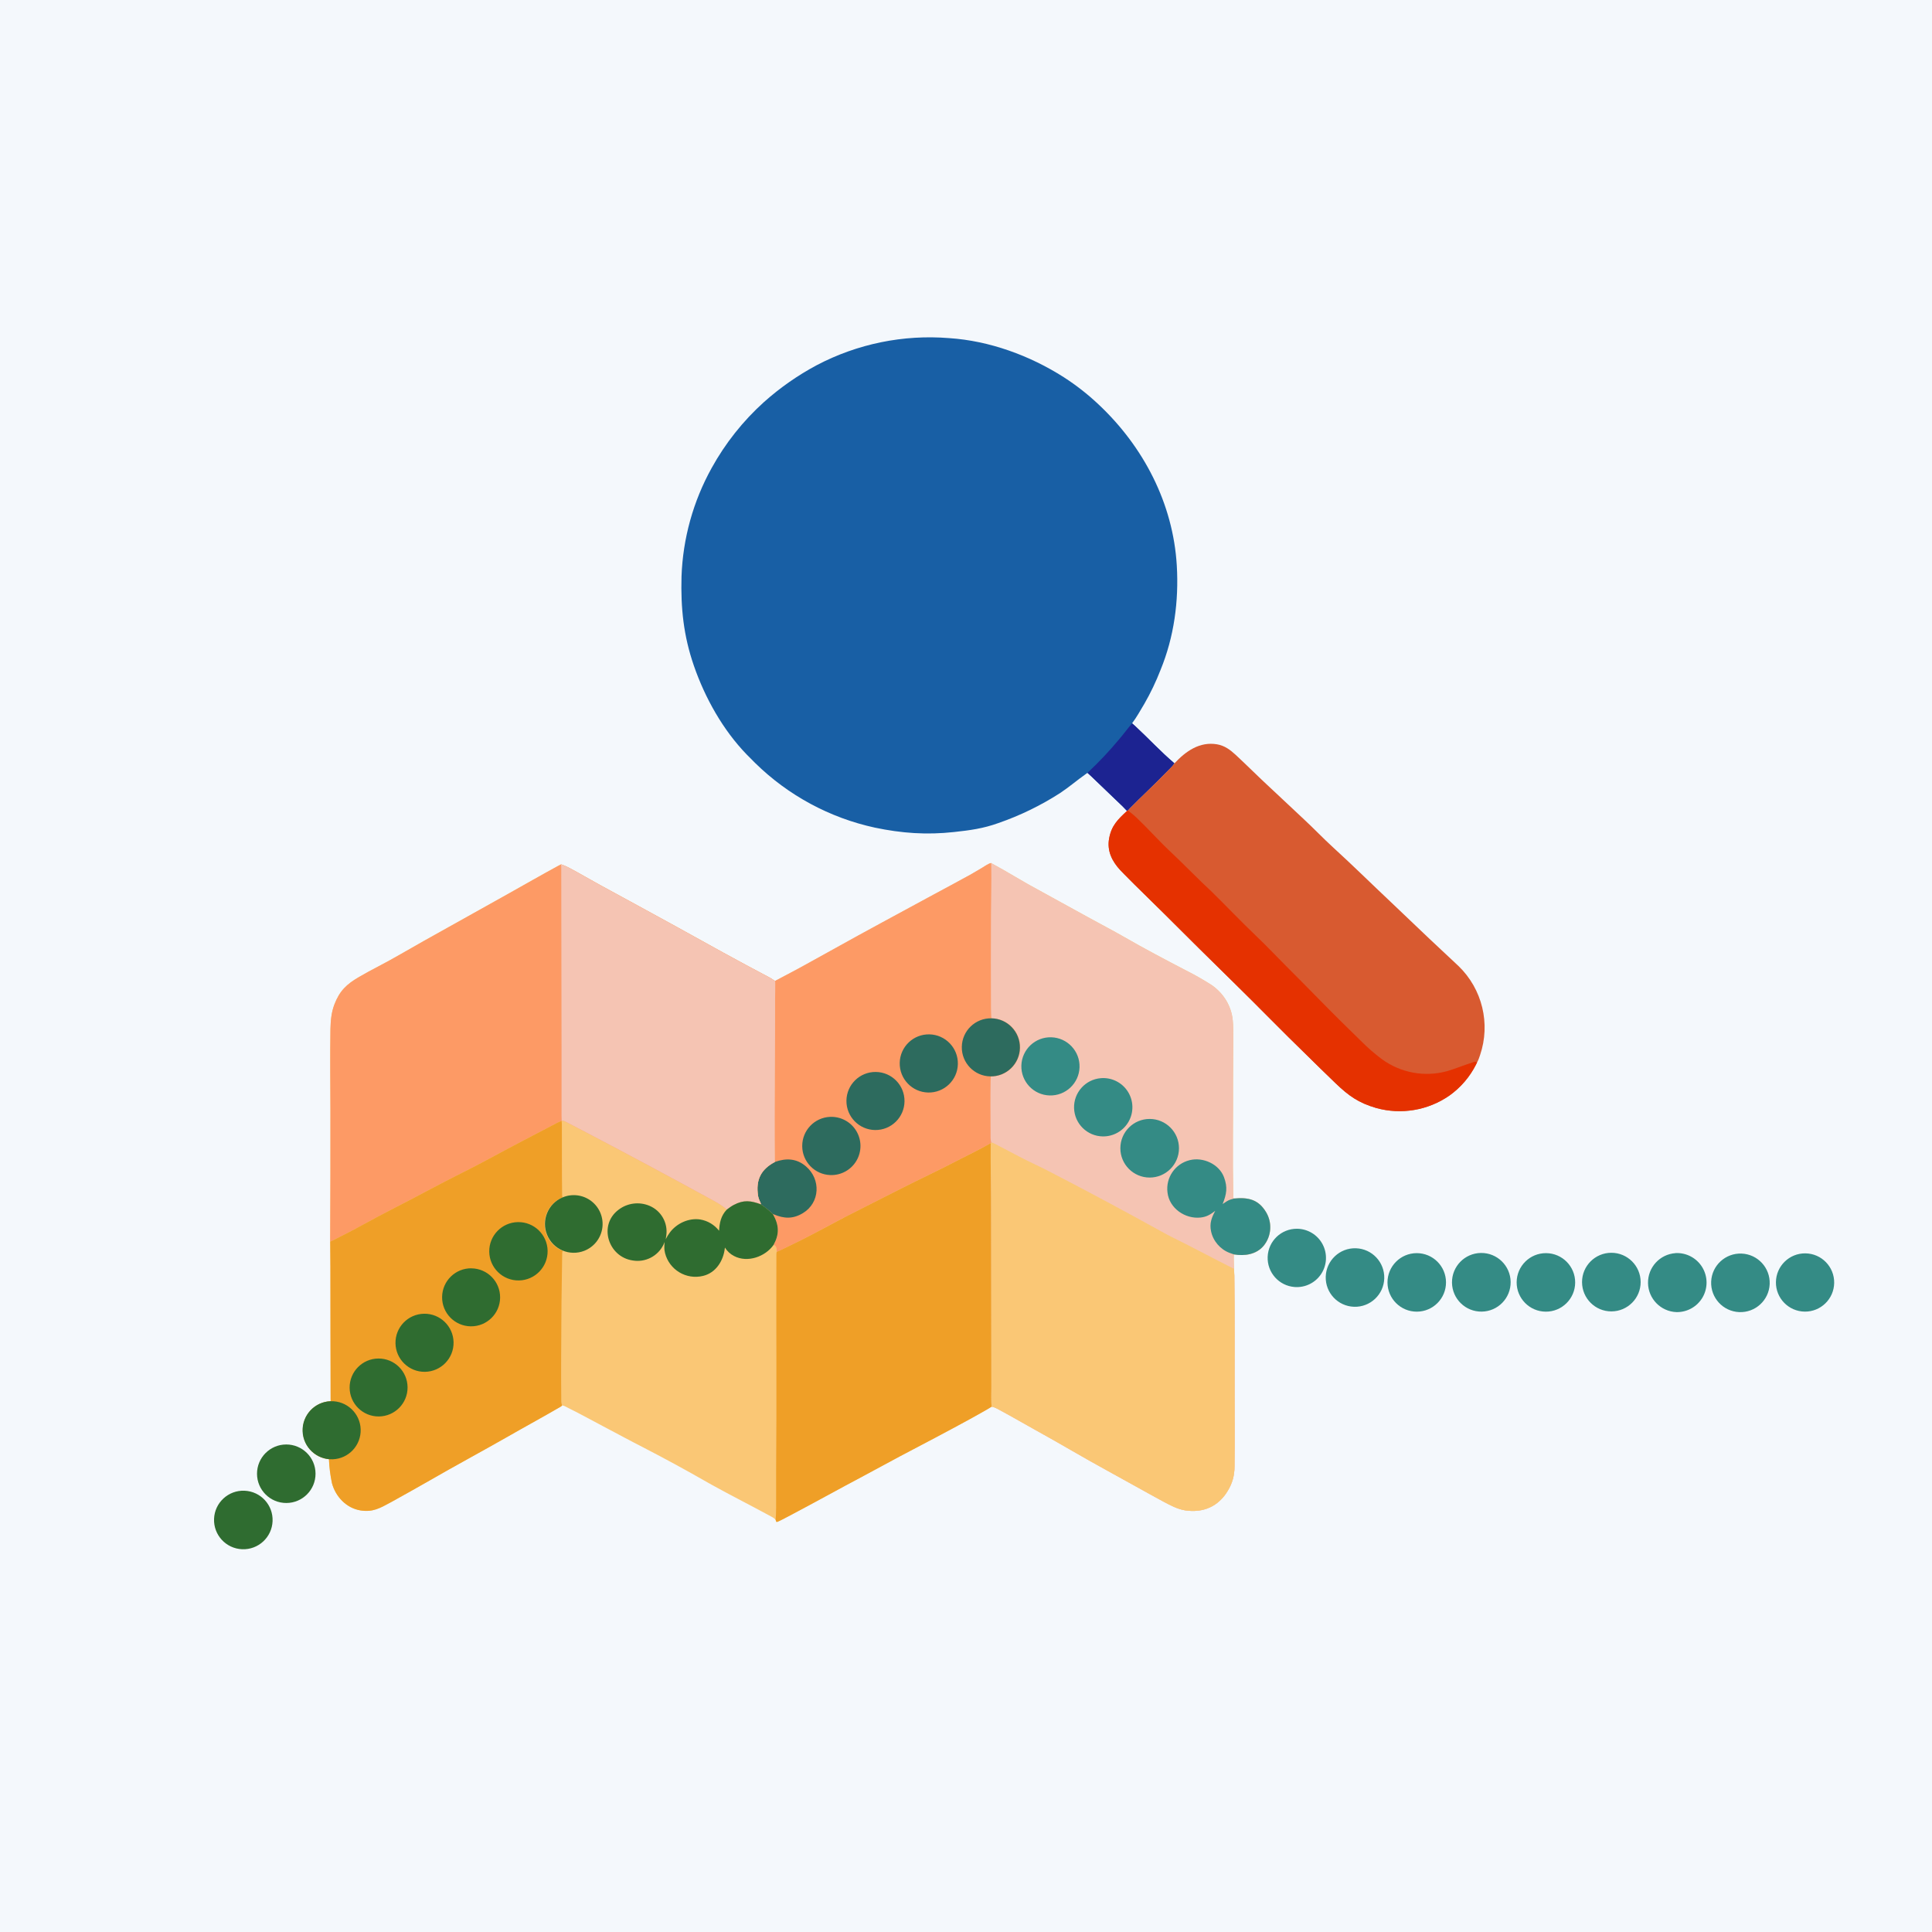
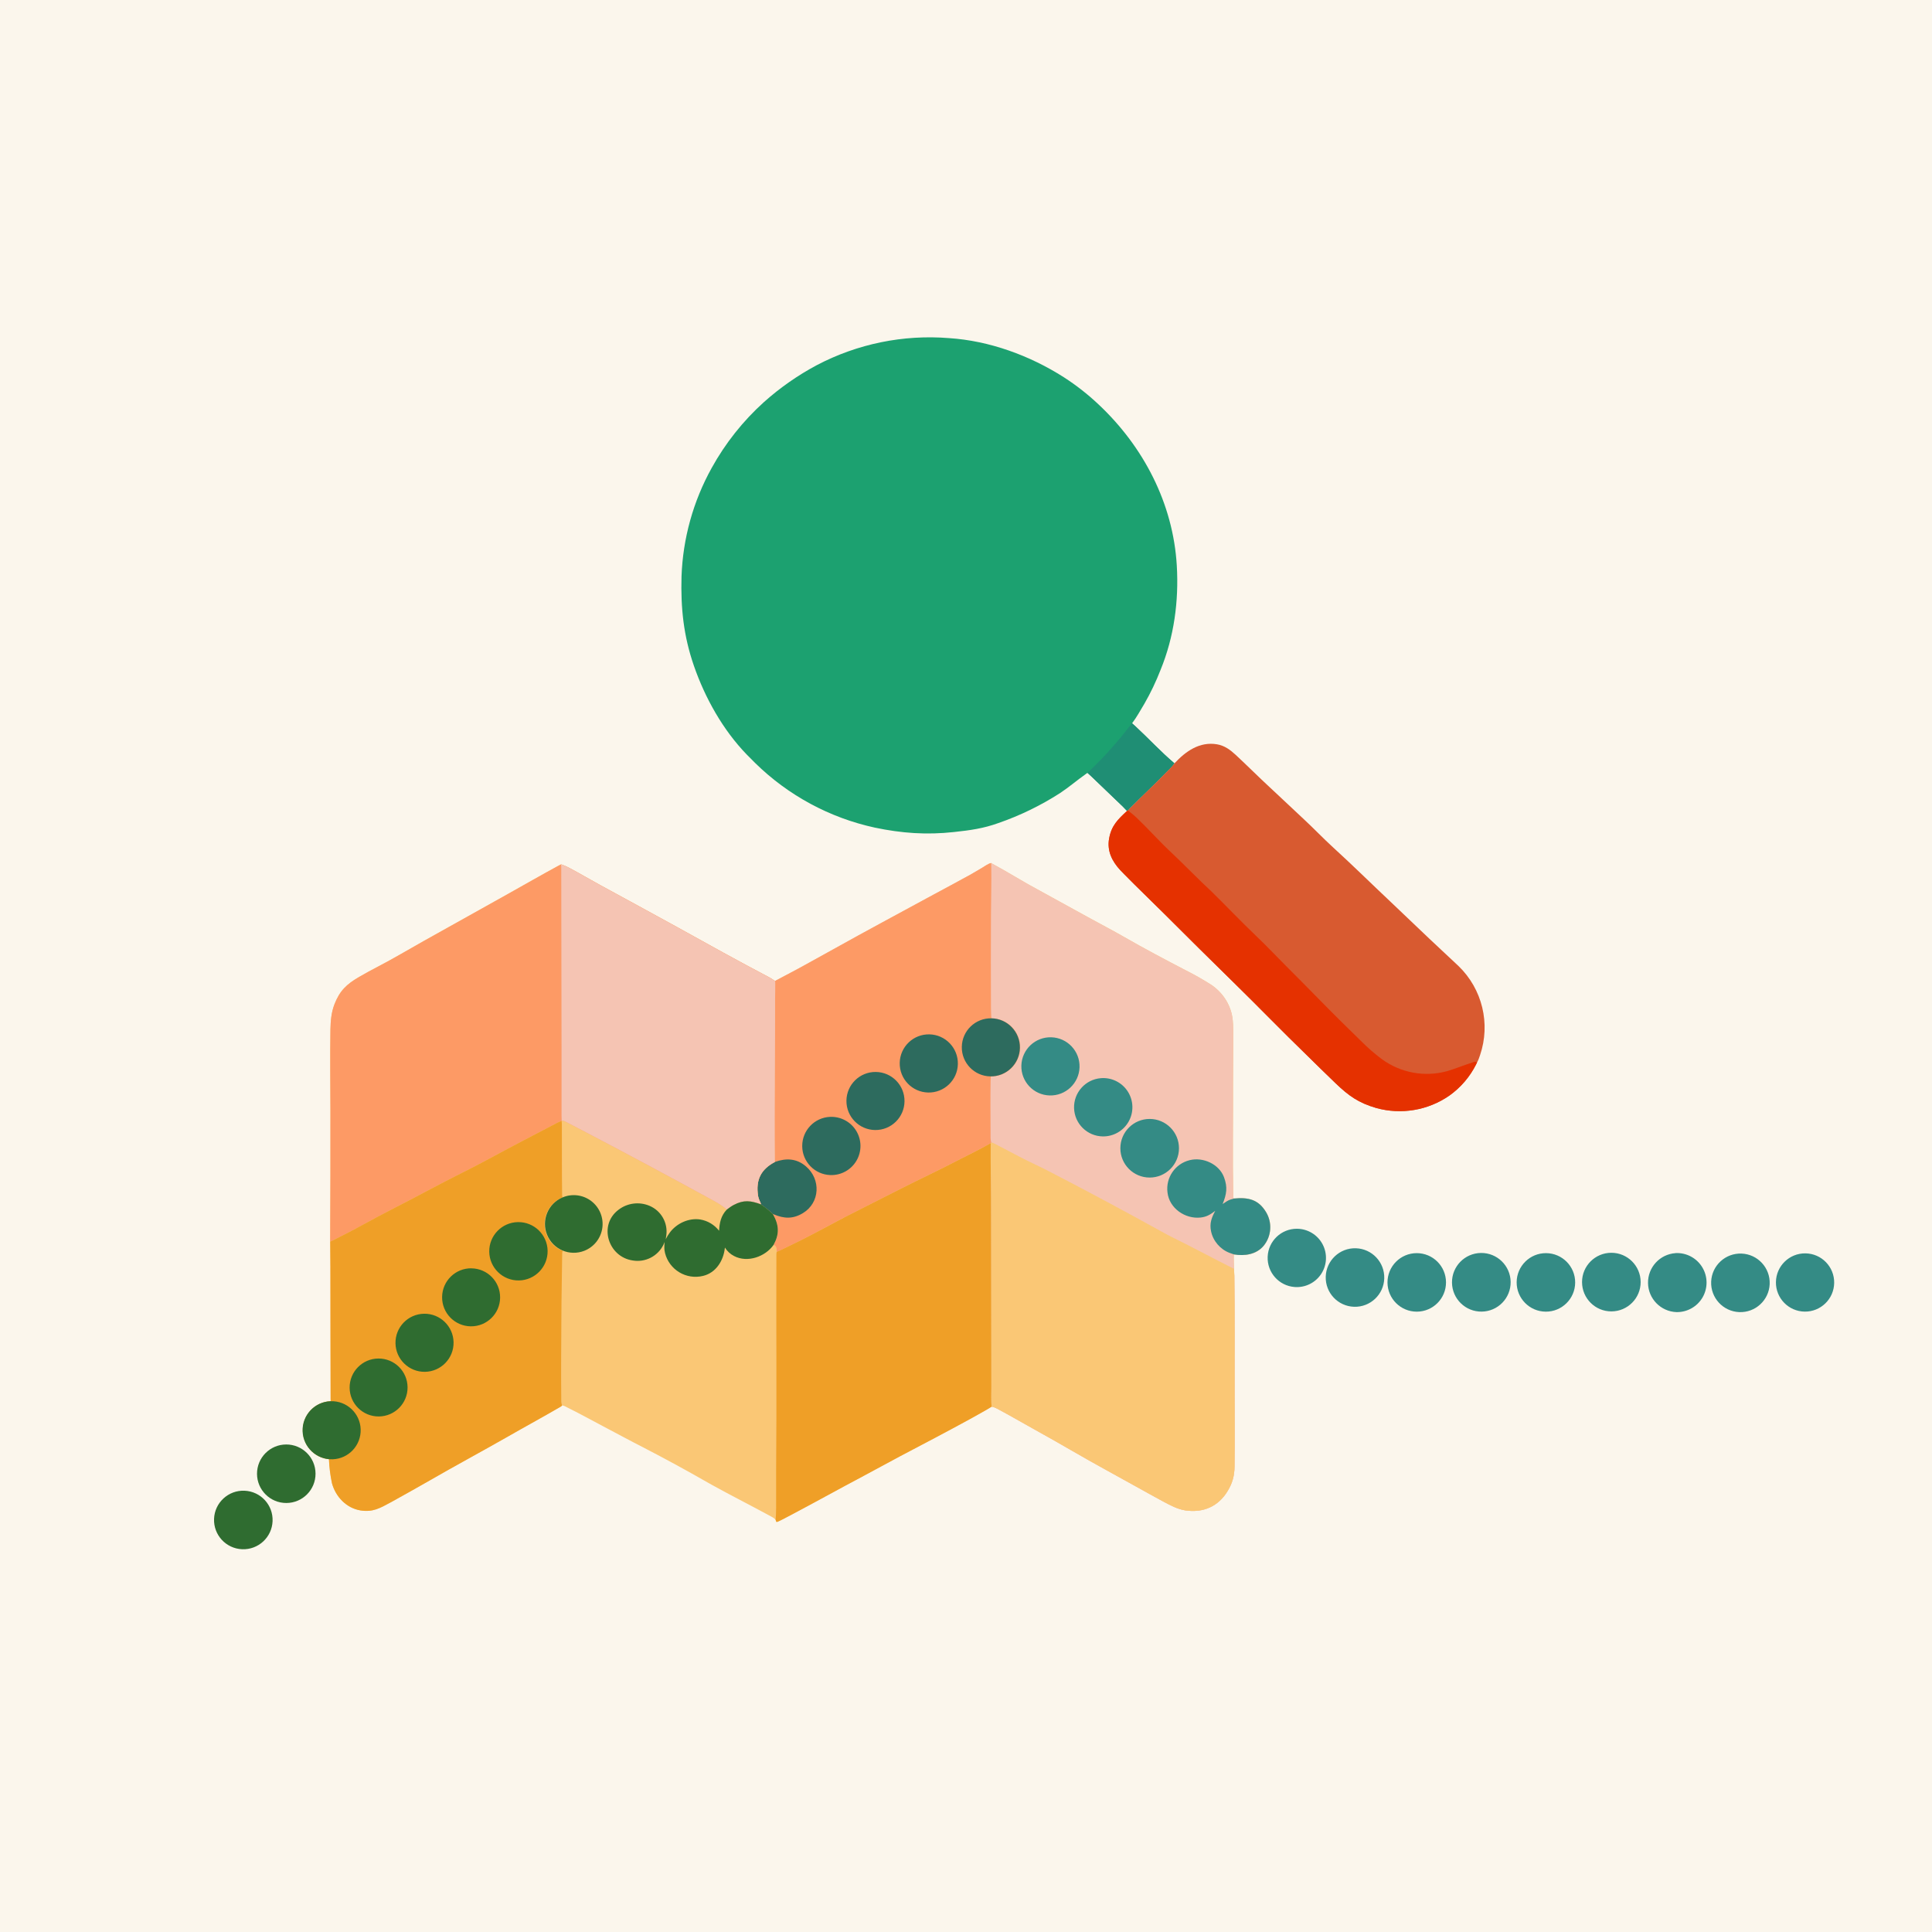
<svg xmlns="http://www.w3.org/2000/svg" width="1024" height="1024" preserveAspectRatio="none" style="display:block" viewBox="0 0 4358 4358">
-   <path fill="#F4F8FC" d="M0 0h4358v4358H0z" />
+   <path fill="#fbf6ec" d="M0 0h4358v4358H0z" />
  <path fill="#FAC775" d="m1748.4 2212.9 1.8-1 1.3-.8c21.5-11.6 43.3-22.6 64.7-34.6l63.8-35.3c73.4-41 147.5-80.6 221.4-120.8 29.4-16 59-31.5 88.3-47.8q12.3-7 24.4-14.3c6.5-3.8 14-9.6 21.4-11.6q13.8 7.5 27.5 15.3 26.2 15.5 52.6 30.6l8.4 4.7c43 24 86.5 47.3 129.6 71.3 27.6 15.3 55.6 29.7 82.9 45.4 42.2 24.4 96.3 53 138.5 74.9a634 634 0 0 1 58.7 33.5c26.3 18.4 44 47 47 79.1q.9 9.8.9 19.5c.4 39.5-.4 79-.3 118.5.3 86.1-1.2 172.4.4 258.5 0 3.2-.4 4 2 5.5 31.8-3 55 1.9 72.3 31a66 66 0 0 1-5.3 75.2c-16.5 20.1-43.3 24-67.6 19.8-.5 10.8.2 21.6.4 32.4q.6 8 .8 16.1c1.1 86.1.6 172.4.6 258.5 0 57.3.6 114.7-.2 172-.3 20.7-4.8 37.1-15.7 55-21 34.6-54.6 49.2-94.5 43.6-18-2.6-35.1-11.9-51-20.4-41.8-22.6-83.1-46.2-125-69-54-29.4-106.9-61.3-160.9-91-26.5-14.6-52.6-30-79.2-44.3-7-3.7-13.7-8-21.5-9.5-11.7 7.6-32 18.5-43.1 24.8l-5.2 2.9c-52.5 28.8-105.6 56.5-158.6 84.4-27.6 14.6-54.8 29.8-82.4 44.4-54.2 28.7-107.9 58.6-162.2 87.3l-8.4 4.4c-2.6 1.3-23 12.4-25 12-1.4-.3-2.3-4.6-2.5-5-3.3-4-8.6-6.5-13-9l-2-1c-43.1-23.5-87-45.5-130-69.4l-8.5-4.8a3758 3758 0 0 0-144.5-78.7c-30.3-15.4-60-31.7-90-47.4-25.3-13.2-54.5-29.6-80-42-4.3-2.2-8.7-5-13.5-5.7a10 10 0 0 1-3.4 3c-40.1 23.4-81 45.5-121.2 68.6-58 33.1-116.8 64.6-174.6 98q-42 24-84.3 47.4l-3.5 1.9c-24 13-40.2 22.5-68 18-31.9-5.3-56-31-64.2-61.4a329 329 0 0 1-6.8-54.1 65.6 65.6 0 0 1 3.9-130.8v-2l-.1-2.7c-.3-48.6 0-97.2-.3-145.8-.4-68.4.3-136.8-.6-205.2v-9.5q.7-144.7.5-289.5c-.1-61.5-1-123 0-184.5.4-19 2-37.5 8.8-55.5 11.9-31.2 27.8-46 56-62.4q21.1-12.2 42.8-23.4c34.6-18 68-38 102-57.1l190.8-106.6c37.6-21.1 75-42.5 112.8-63.1l6.4-3.3c1.7-.3 2.9.4 4.5 1q8 3 15.5 7.1c23 12.2 45.5 25.6 68.4 38.1 57.8 31.7 116 62.9 173.6 94.8 69 38.3 138 76.7 207.9 113.4l2 1q5.9 3.6 11.5 7.4" />
  <path fill="#F5C4B3" d="m1748.4 2212.9 1.8-1 1.3-.8c21.5-11.6 43.3-22.6 64.7-34.6l63.8-35.3c73.4-41 147.5-80.6 221.4-120.8 29.4-16 59-31.5 88.3-47.8q12.3-7 24.4-14.3c6.5-3.8 14-9.6 21.4-11.6q13.8 7.5 27.5 15.3 26.2 15.5 52.6 30.6l8.4 4.7c43 24 86.5 47.3 129.6 71.3 27.6 15.3 55.6 29.7 82.9 45.4 42.2 24.4 96.3 53 138.5 74.9a634 634 0 0 1 58.7 33.5c26.3 18.4 44 47 47 79.1q.9 9.8.9 19.5c.4 39.5-.4 79-.3 118.5.3 86.1-1.2 172.4.4 258.5 0 3.2-.4 4 2 5.5 31.8-3 55 1.9 72.3 31a66 66 0 0 1-5.3 75.2c-16.5 20.1-43.3 24-67.6 19.8-.5 10.8.2 21.6.4 32.4q.6 8 .8 16.1c1.1 86.1.6 172.4.6 258.5 0 57.3.6 114.7-.2 172-.3 20.7-4.8 37.1-15.7 55-21 34.6-54.6 49.2-94.5 43.6-18-2.6-35.1-11.9-51-20.4-41.8-22.6-83.1-46.2-125-69-54-29.4-106.9-61.3-160.9-91-26.5-14.6-52.6-30-79.2-44.3-7-3.7-13.7-8-21.5-9.5-1.7-11-.8-34-.8-44.9q-.2-213.5-.7-427c-.1-39-1.2-78-.7-117v-5.4c-24.3 14-49.8 26-74.8 39.1-42 22-85.1 41.9-127.4 63.4-42 21.5-84.4 42.6-126.4 64.2l-3.1 1.5c-30.6 16-60.7 32.8-91.5 48.3q-26.3 13.2-53 26-3.1 1.4-6.4 2.6.1-3.3-.4-6.7c-1-6.2-2-6.1-6.7-9 13.2-24.1 12.8-44.2-1.8-69.7l-1.4-1.1c-8-7.7-11-10-22-18q-1.7-1-3.3-2.6l-.7-2.6c-2.3-5.3-5-10.7-5.8-16.5-5.5-35.5 5.8-59.7 37.9-76.4-.2-33.7-.7-67.4-.6-101.1.5-89.3 1.3-178.7 1.1-268 0-12.1.4-24.4.2-36.5z" />
  <path fill="#FAC775" d="M2236 2576.8q4.4 1.4 8.4 3.4 27.5 14.2 54.6 28.6c20.5 11 41.9 20.3 62.6 31l7.1 3.6q127.2 65.8 252.2 135.1a576 576 0 0 0 25.1 13.2c45.2 22.3 89.5 46.3 134.5 68.8l3 1.4q.6 8 .8 16.1c1.1 86.1.6 172.4.6 258.5 0 57.3.6 114.7-.2 172-.3 20.7-4.8 37.1-15.7 55-21 34.6-54.6 49.2-94.5 43.6-18-2.6-35.1-11.9-51-20.4-41.8-22.6-83.1-46.2-125-69-54-29.4-106.9-61.3-160.9-91-26.5-14.6-52.6-30-79.2-44.3-7-3.7-13.7-8-21.5-9.5-1.7-11-.8-34-.8-44.9q-.2-213.5-.7-427c-.1-39-1.2-78-.7-117v-5.4z" />
  <path fill="#FD9A65" d="m1748.4 2212.9 1.8-1 1.3-.8c21.5-11.6 43.3-22.6 64.7-34.6l63.8-35.3c73.4-41 147.5-80.6 221.4-120.8 29.4-16 59-31.5 88.3-47.8q12.3-7 24.4-14.3c6.5-3.8 14-9.6 21.4-11.6q.5 2.9.5 5.8c.7 38.1-.6 76.4-.7 114.5q-.4 102 0 204.3l.1 6.5c0 6.4.6 12.8.8 19.2a65.5 65.5 0 0 1-1.1 131q-.5 4.6-.6 9.3c-.6 38.8-.3 77.7-.1 116.5v3.5c0 4.3-.4 14.8 1.6 19.5l-1.2 1.8c-24.4 14-50 26-74.9 39.1-42 22-85.1 41.9-127.4 63.4-42 21.5-84.4 42.6-126.4 64.2l-3.1 1.5c-30.6 16-60.7 32.8-91.5 48.3q-26.3 13.2-53 26-3.1 1.4-6.4 2.6.1-3.3-.4-6.7c-1-6.2-2-6.1-6.7-9 13.2-24.1 12.8-44.2-1.8-69.7l-1.4-1.1c-8-7.7-11-10-22-18q-1.7-1-3.3-2.6l-.7-2.6c-2.3-5.3-5-10.7-5.8-16.5-5.5-35.5 5.8-59.7 37.9-76.4-.2-33.7-.7-67.4-.6-101.1.5-89.3 1.3-178.7 1.1-268 0-12.1.4-24.4.2-36.5z" />
  <path fill="#2D6B5E" d="M1747.9 2621c25.2-9 48.9-8.2 70.1 10 34 29 32 82-7 105.5-22.3 13.5-42.4 12.6-65.9 2.6l-1.9-.8-1.4-1.1c-8-7.7-11-10-22-18q-1.7-1-3.3-2.6l-.7-2.6c-2.3-5.3-5-10.7-5.8-16.5-5.5-35.5 5.8-59.7 37.9-76.4m488.3-324.1a65.5 65.5 0 1 1-2.3 131 65.5 65.5 0 0 1 2.3-131m-363.7 222.3a65.7 65.7 0 1 1 .4 131.3 65.7 65.7 0 0 1-.4-131.3m224-186.1a65.6 65.6 0 1 1-2.9 131.2 65.6 65.6 0 0 1 3-131.2m-121.1 84.8a65.5 65.5 0 1 1-1.4 131 65.5 65.5 0 0 1 1.4-131" />
  <path fill="#348B85" d="M2741.2 2731.3c-10.5 7.8-18.5 13.5-33.2 15.1-34.8 3.7-70.6-21-74.5-56.7a66.3 66.3 0 0 1 50-72.7c30-7.6 66.4 8.7 77.5 38.5 8.6 23 5.7 38.3-3.1 60.4l9.1-6c5.7-3.6 10.7-4.8 16.7-6.4 31.8-3 55 1.9 72.3 31a66 66 0 0 1-5.3 75.2c-16.5 20.1-43.3 24-67.6 19.8l-1-.4-8.6-3c-21-8-37.3-26.8-41.8-49.1-3.6-17.7 1.3-30.3 9.5-45.7M2593.5 2524a66.1 66.1 0 1 1-.4 132.2 66.1 66.1 0 0 1 .4-132.2m-110-92a65.8 65.8 0 1 1 4.1 131.4 65.8 65.8 0 0 1-4.1-131.4m-112-92.2a65.6 65.6 0 1 1-4 131.2 65.6 65.6 0 0 1 4-131.2" />
  <path fill="#FD9A65" d="M1265 1950.1c1.7-.3 2.9.4 4.5 1q8 3 15.5 7.1c23 12.2 45.5 25.6 68.4 38.1 57.8 31.7 116 62.9 173.6 94.8 69 38.3 138 76.7 207.9 113.4l2 1q5.9 3.6 11.5 7.4l.2 2.6c.2 12.1-.2 24.4-.2 36.5.2 89.3-.7 178.7-1 268-.2 33.7.3 67.4.5 101-32 16.8-43.4 41-38 76.5 1 5.8 3.6 11.2 5.9 16.5q.5 1.2.7 2.6c-23.2-8.4-38.8-10.5-61.5 1.4-5.7 3-10.6 6.8-15.7 10.6-11.5-11-28.4-19.4-42.1-26.9a17074 17074 0 0 0-270.2-144.8l-4.6-2.4c-19.4-10-30.4-16-47.4-24.7-3-1.5-4.8-1.8-8-2.2v1q-5.4 1.5-10 4.1c-50.2 26.4-100.7 52.2-150.5 79.4-44.3 24.2-90 45.7-134.5 69.7-52.7 28.3-106.5 54.6-158.7 83.8-20.2 11.2-41 21.3-61.5 31.9a50 50 0 0 1-7 3.1v-5.1q.8-144.7.6-289.5c-.1-61.5-1-123 0-184.5.4-19 2-37.5 8.8-55.5 11.9-31.2 27.8-46 56-62.4q21.1-12.2 42.8-23.4c34.6-18 68-38 102-57.1l190.8-106.6c37.6-21.1 75-42.5 112.8-63.1z" />
  <path fill="#F5C4B3" d="M1265 1950.1c1.7-.3 2.9.4 4.5 1q8 3 15.5 7.1c23 12.2 45.5 25.6 68.4 38.1 57.8 31.7 116 62.9 173.6 94.8 69 38.3 138 76.7 207.9 113.4l2 1q5.9 3.6 11.5 7.4l.2 2.6c.2 12.1-.2 24.4-.2 36.5.2 89.3-.7 178.7-1 268-.2 33.7.3 67.4.5 101-32 16.8-43.4 41-38 76.5 1 5.8 3.6 11.2 5.9 16.5q.5 1.2.7 2.6c-23.2-8.4-38.8-10.5-61.5 1.4-5.7 3-10.6 6.8-15.7 10.6-11.5-11-28.4-19.4-42.1-26.9a17074 17074 0 0 0-270.2-144.8l-4.6-2.4c-19.4-10-30.4-16-47.4-24.7-3-1.5-4.8-1.8-8-2.2-.5-8.7-.3-17.4-.3-26.1.2-182.3-.6-364.7-.7-547q0-2.3-1-4.4" />
  <path fill="#EF9F27" d="M744.8 2800.6q3.7-1.3 7-3.1c20.5-10.6 41.3-20.7 61.5-32 52.2-29 106-55.3 158.7-83.7 44.5-24 90.2-45.5 134.5-69.7 49.8-27.2 100.3-53 150.4-79.4q4.8-2.6 10-4.1.5 3.7.5 7.3c.3 51.5-.2 103 .5 154.6 0 3.5-.2 7.2 1 10.5a65 65 0 0 0 1 120.8c-2.2 2.3-1.7 3.2-1.8 7-.4 48.3-1.7 96.5-1.8 144.8-.3 59.3-.9 118.6-.3 177.9 0 6.3-.6 12.9 2 18.6a10 10 0 0 1-3.4 3c-40.1 23.4-81 45.5-121.2 68.6-58 33.1-116.8 64.6-174.6 98q-42 24-84.3 47.4l-3.5 1.9c-24 13-40.2 22.5-68 18-31.9-5.3-56-31-64.2-61.4a329 329 0 0 1-6.8-54.1 65.6 65.6 0 0 1 3.9-130.8v-2l-.1-2.7c-.3-48.6 0-97.2-.3-145.8-.4-68.4.3-136.8-.6-205.2z" />
  <path fill="#2F6C30" d="M745.9 3160.7a65.5 65.5 0 1 1 4.3 131 65.5 65.5 0 0 1-4.3-131m422.6-404a65.8 65.8 0 1 1 1.9 131.6 65.8 65.8 0 0 1-2-131.6m-211.9 206.7a65.5 65.5 0 1 1 2.2 131 65.5 65.5 0 0 1-2.2-131m107-102.4a65.4 65.4 0 1 1-1.6 130.8 65.4 65.4 0 0 1 1.6-130.9m-210 203.5a65.3 65.3 0 1 1 1 130.7 65.3 65.3 0 0 1-1-130.7" />
  <path fill="#EF9F27" d="m2234.8 2578.6-.1 5.4c-.4 39 .6 78 .7 117q.5 213.5.7 427c0 10.8-1 34 .8 45-11.7 7.5-32 18.4-43.1 24.7l-5.2 2.9c-52.5 28.8-105.6 56.5-158.6 84.4-27.6 14.6-54.8 29.8-82.4 44.4-54.2 28.7-107.9 58.6-162.2 87.3l-8.4 4.4c-2.6 1.3-23 12.4-25 12-1.4-.3-2.3-4.6-2.5-5 1-9.2 1-18.4 1.2-27.6.3-27-.2-54 0-81 1.5-163.3-.1-326.7.6-490q0-3 .8-5.8 3.2-1.1 6.4-2.7 26.7-12.7 53-25.9c30.8-15.5 61-32.3 91.5-48.2l3-1.6c42.1-21.6 84.4-42.7 126.5-64.2 42.3-21.5 85.4-41.4 127.4-63.4 25-13 50.5-25 74.9-39.1" />
  <path fill="#2F6C30" d="M1639.3 2728.6c5.1-3.8 10-7.6 15.7-10.6 22.7-12 38.3-9.8 61.5-1.4q1.5 1.5 3.4 2.6a157 157 0 0 1 21.9 18l1.4 1c14.6 25.6 15 45.7 1.8 69.8-18.7 26.8-58.9 41-89 25.3a52 52 0 0 1-20.8-19.2l-.4 2.8c-3.4 27.6-20.3 54.3-48.8 61.1a71 71 0 0 1-85.9-51.5c-2.4-9.5-1.5-15.4-1-24.9q-1.1 3-2.4 5.8a65 65 0 0 1-69.7 35.8c-55-8.1-77.8-79.4-32-114.2a70 70 0 0 1 70-9.1 63 63 0 0 1 38 66.6l-1.3 8.9q3.7-7.7 8.8-14.6c15.2-21 43-34 69-30a68 68 0 0 1 42.5 25.4c1-17.9 4.3-34 17.3-47.6M1269 2701a65 65 0 1 1 49 120.4 65 65 0 0 1-49-120.4" />
-   <path fill="#185FA5" d="M2453 1743.3q-1.6 1-2.8 2c-20 14-38.4 30-58.8 43.5a650 650 0 0 1-139.1 67.7c-34.8 12.5-63.7 16.3-100.3 20.3-61.6 6.8-118 2.8-178.5-9.9a553 553 0 0 1-270-145.7q-9.7-9.5-19-19.1c-53.7-55.4-94-127.4-119.2-200.1-23.6-68.2-29.9-130.6-28-201.5a544 544 0 0 1 68-244.9 574 574 0 0 1 118.1-148.8 611 611 0 0 1 119-83.1 547 547 0 0 1 298.6-61c90.9 6 182 39.3 258.6 88.2a538 538 0 0 1 78 61c101.8 95.4 168.7 223.8 176.9 364 4.7 80-6.1 160.7-36.6 235.1a563 563 0 0 1-36.5 76.4c-9 14.9-17.3 30.3-27.8 44.2l6.8 6c30 27.7 57.7 58 88.8 84.3-4.3 6.7-14.5 16-19.6 21.3-26.5 27.4-54.6 53.2-81.3 80.4l-3.6 4.1-2.5 1.5q-5-5.4-10.3-10.7l-3.5-3.3-67.5-64.7q-3.8-3.7-7.9-7.2" />
-   <path fill="#1C2391" d="m2553.6 1631.6 6.8 6c30 27.7 57.7 58 88.8 84.3-4.3 6.7-14.5 16-19.6 21.3-26.5 27.4-54.6 53.2-81.3 80.4l-3.6 4.1-2.5 1.5q-5-5.4-10.3-10.7l-3.5-3.3-67.5-64.7q-3.8-3.7-7.9-7.2l3.5-3.3a828 828 0 0 0 65.7-69.8c10.9-12.5 20.7-26 31.4-38.6" />
+   <path fill="#1ca170" d="M2453 1743.3q-1.6 1-2.8 2c-20 14-38.4 30-58.8 43.5a650 650 0 0 1-139.1 67.7c-34.8 12.5-63.7 16.3-100.3 20.3-61.6 6.8-118 2.8-178.5-9.9a553 553 0 0 1-270-145.7q-9.7-9.5-19-19.1c-53.7-55.4-94-127.4-119.2-200.1-23.6-68.2-29.9-130.6-28-201.5a544 544 0 0 1 68-244.9 574 574 0 0 1 118.1-148.8 611 611 0 0 1 119-83.1 547 547 0 0 1 298.6-61c90.9 6 182 39.3 258.6 88.2a538 538 0 0 1 78 61c101.8 95.4 168.7 223.8 176.9 364 4.7 80-6.1 160.7-36.6 235.1a563 563 0 0 1-36.5 76.4c-9 14.9-17.3 30.3-27.8 44.2l6.8 6c30 27.7 57.7 58 88.8 84.3-4.3 6.7-14.5 16-19.6 21.3-26.5 27.4-54.6 53.2-81.3 80.4l-3.6 4.1-2.5 1.5q-5-5.4-10.3-10.7l-3.5-3.3-67.5-64.7q-3.8-3.7-7.9-7.2" />
+   <path fill="#1f8e74" d="m2553.6 1631.6 6.8 6c30 27.7 57.7 58 88.8 84.3-4.3 6.7-14.5 16-19.6 21.3-26.5 27.4-54.6 53.2-81.3 80.4l-3.6 4.1-2.5 1.5q-5-5.4-10.3-10.7l-3.5-3.3-67.5-64.7q-3.8-3.7-7.9-7.2l3.5-3.3a828 828 0 0 0 65.7-69.8c10.9-12.5 20.7-26 31.4-38.6" />
  <path fill="#D85A30" d="M2649.2 1721.9c25.4-27.3 56.7-49.5 95.8-43 17.2 2.9 29.8 12.3 42.3 23.8 26.5 24.6 52 50.3 78.6 74.8 25.5 23.4 50.4 47.6 75.8 71 22.2 20.6 43 42.6 65.4 63 44.3 40.4 87 82.6 130.7 123.7 38.2 36 75.9 72.8 114.4 108.5q19.1 17.6 37.8 35.4a193 193 0 0 1 48.6 200.8c-1.8 5.3-3.7 11.4-6.7 16.3q-1.1 2.6-2.4 5a192 192 0 0 1-60 70 197 197 0 0 1-165.5 28c-39.7-11.6-61.8-27.4-91.2-55.6q-32.2-31-64-62.4c-56.5-54.7-111.1-111.2-167.3-166.2a21000 21000 0 0 1-155.9-154.3c-29.5-29.5-59.8-58.2-89-88l-9.5-9.8c-18.8-20.2-30.4-43.7-25.2-71.9 5.4-29 19.6-42.5 40.3-61.8l2.5-1.5 3.6-4c26.7-27.3 54.8-53.1 81.3-80.5 5-5.3 15.3-14.6 19.6-21.3" />
  <path fill="#E53100" d="M2544.7 1827.7q1.6 2.3 3.7 3.8 8.6 6.5 16.3 13.8c26.6 25.5 51 53.2 78 78.3 23.3 22 45.6 44.8 68.6 67 7 6.8 14.2 13.2 21.1 20 33.6 33 66 67.1 100 99.6 26.4 25.1 51.4 51.8 77.2 77.5 37.2 37 73.8 75 111 112q21.4 21.2 43 42.2l6.3 6.2a428 428 0 0 0 47.1 41 172 172 0 0 0 147.5 27c19-5.6 37.2-13.2 56-19.2 6-1.9 7-3.1 11.4-.7q-1.1 2.6-2.4 5a192 192 0 0 1-60 70 197 197 0 0 1-165.5 28c-39.7-11.6-61.8-27.4-91.2-55.6q-32.2-31-64-62.4c-56.5-54.7-111.1-111.2-167.3-166.2a21000 21000 0 0 1-155.9-154.3c-29.5-29.5-59.8-58.2-89-88l-9.5-9.8c-18.8-20.2-30.4-43.7-25.2-71.9 5.4-29 19.6-42.5 40.3-61.8z" />
  <path fill="#348B85" d="M3779.5 2826.6a66.6 66.6 0 1 1 2 133.1 66.6 66.6 0 0 1-2-133m-439-.4a66.1 66.1 0 1 1 1.8 132.3 66.1 66.1 0 0 1-1.8-132.3m294-.4a66.1 66.1 0 1 1 .4 132.2 66.1 66.1 0 0 1-.4-132.2" />
  <path fill="#2F6C30" d="M551.5 3362.6a66 66 0 1 1-5.3 132 66 66 0 0 1 5.3-132" />
  <path fill="#348B85" d="M3487.5 2826.7a66 66 0 1 1-.8 132 66 66 0 0 1 .8-132m441.1 1a66 66 0 1 1-5.5 132 66 66 0 0 1 5.5-132m-733.1-1a66 66 0 1 1 .5 132 66 66 0 0 1-.5-132" />
  <path fill="#2F6C30" d="M645.5 3258.3a66 66 0 1 1 .5 132 66 66 0 0 1-.5-132" />
  <path fill="#348B85" d="M3058.5 2815.7a66 66 0 1 1-4.1 132 66 66 0 0 1 4.1-132m-132.9-44a65.8 65.8 0 1 1-5.5 131.4 65.8 65.8 0 0 1 5.5-131.4m1146.9 55.5a65.7 65.7 0 1 1-1.7 131.4 65.7 65.7 0 0 1 1.7-131.4" />
</svg>
